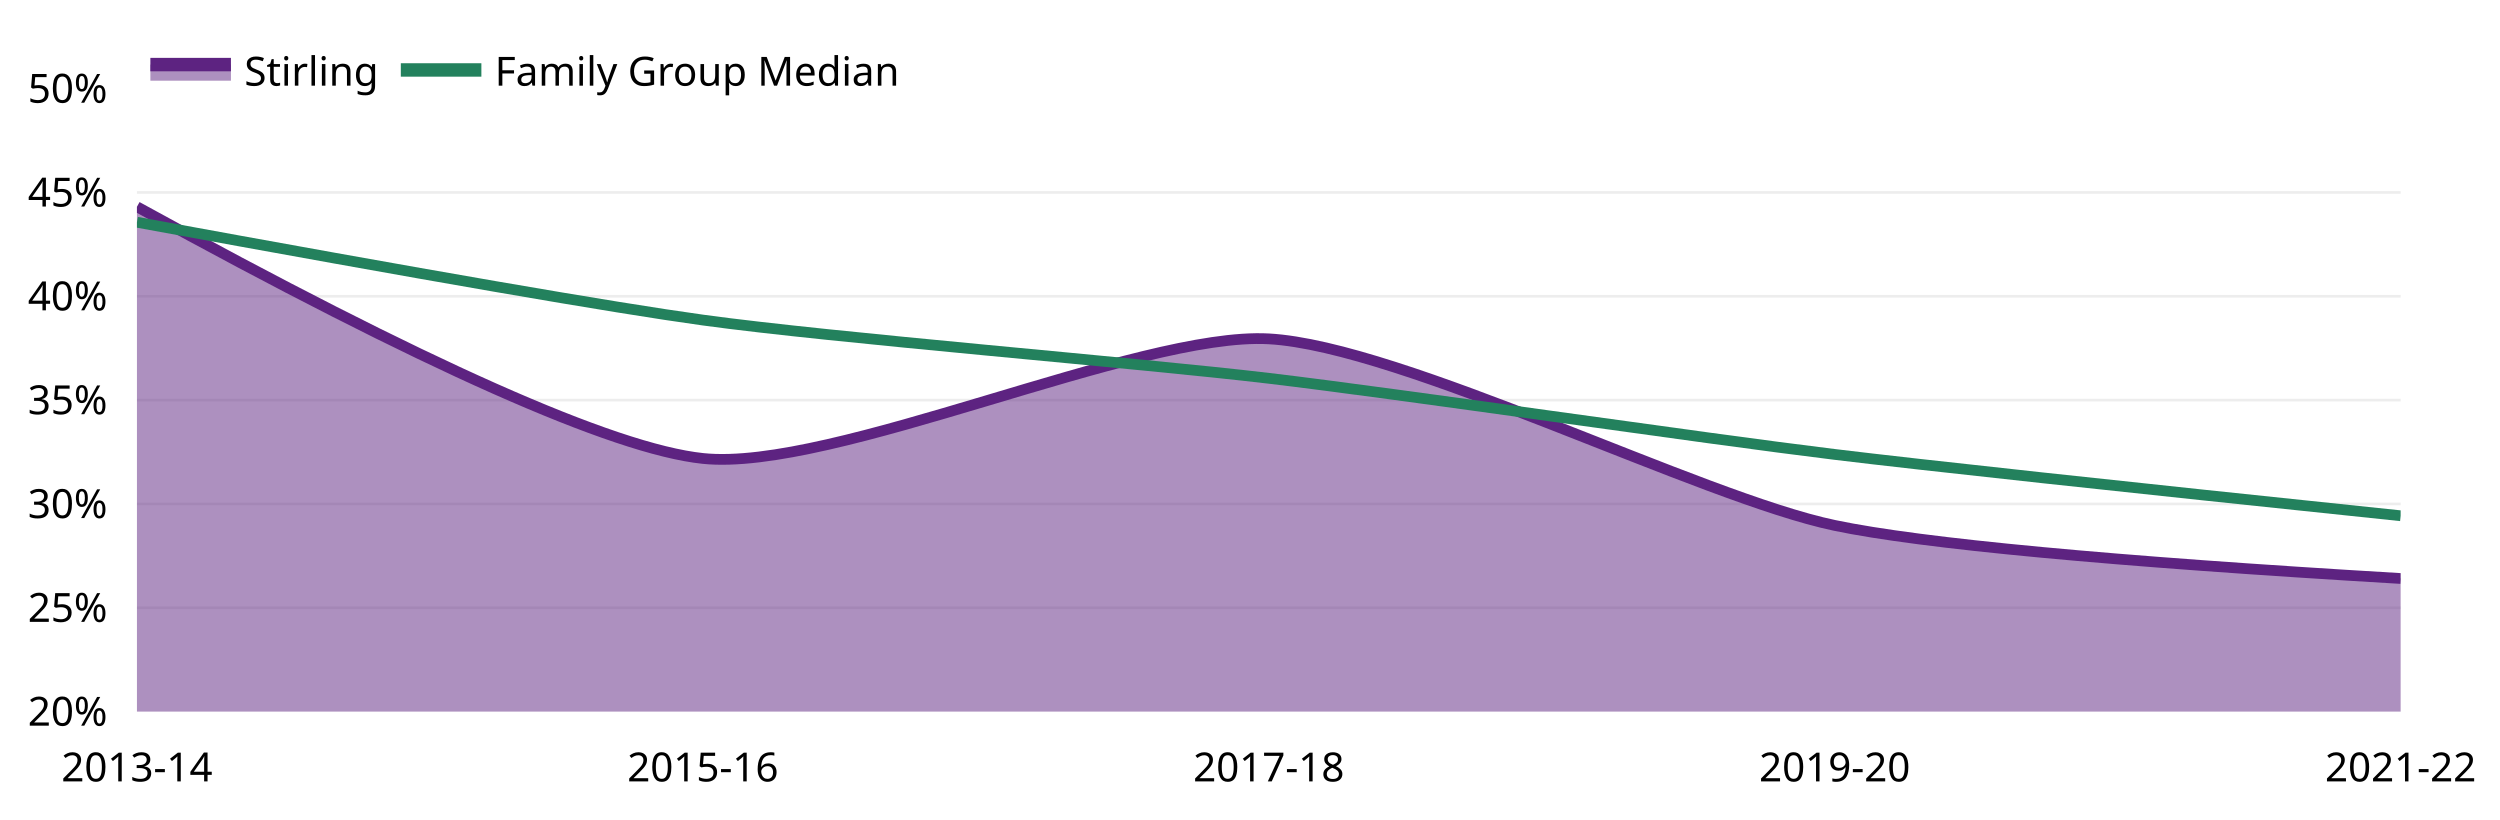
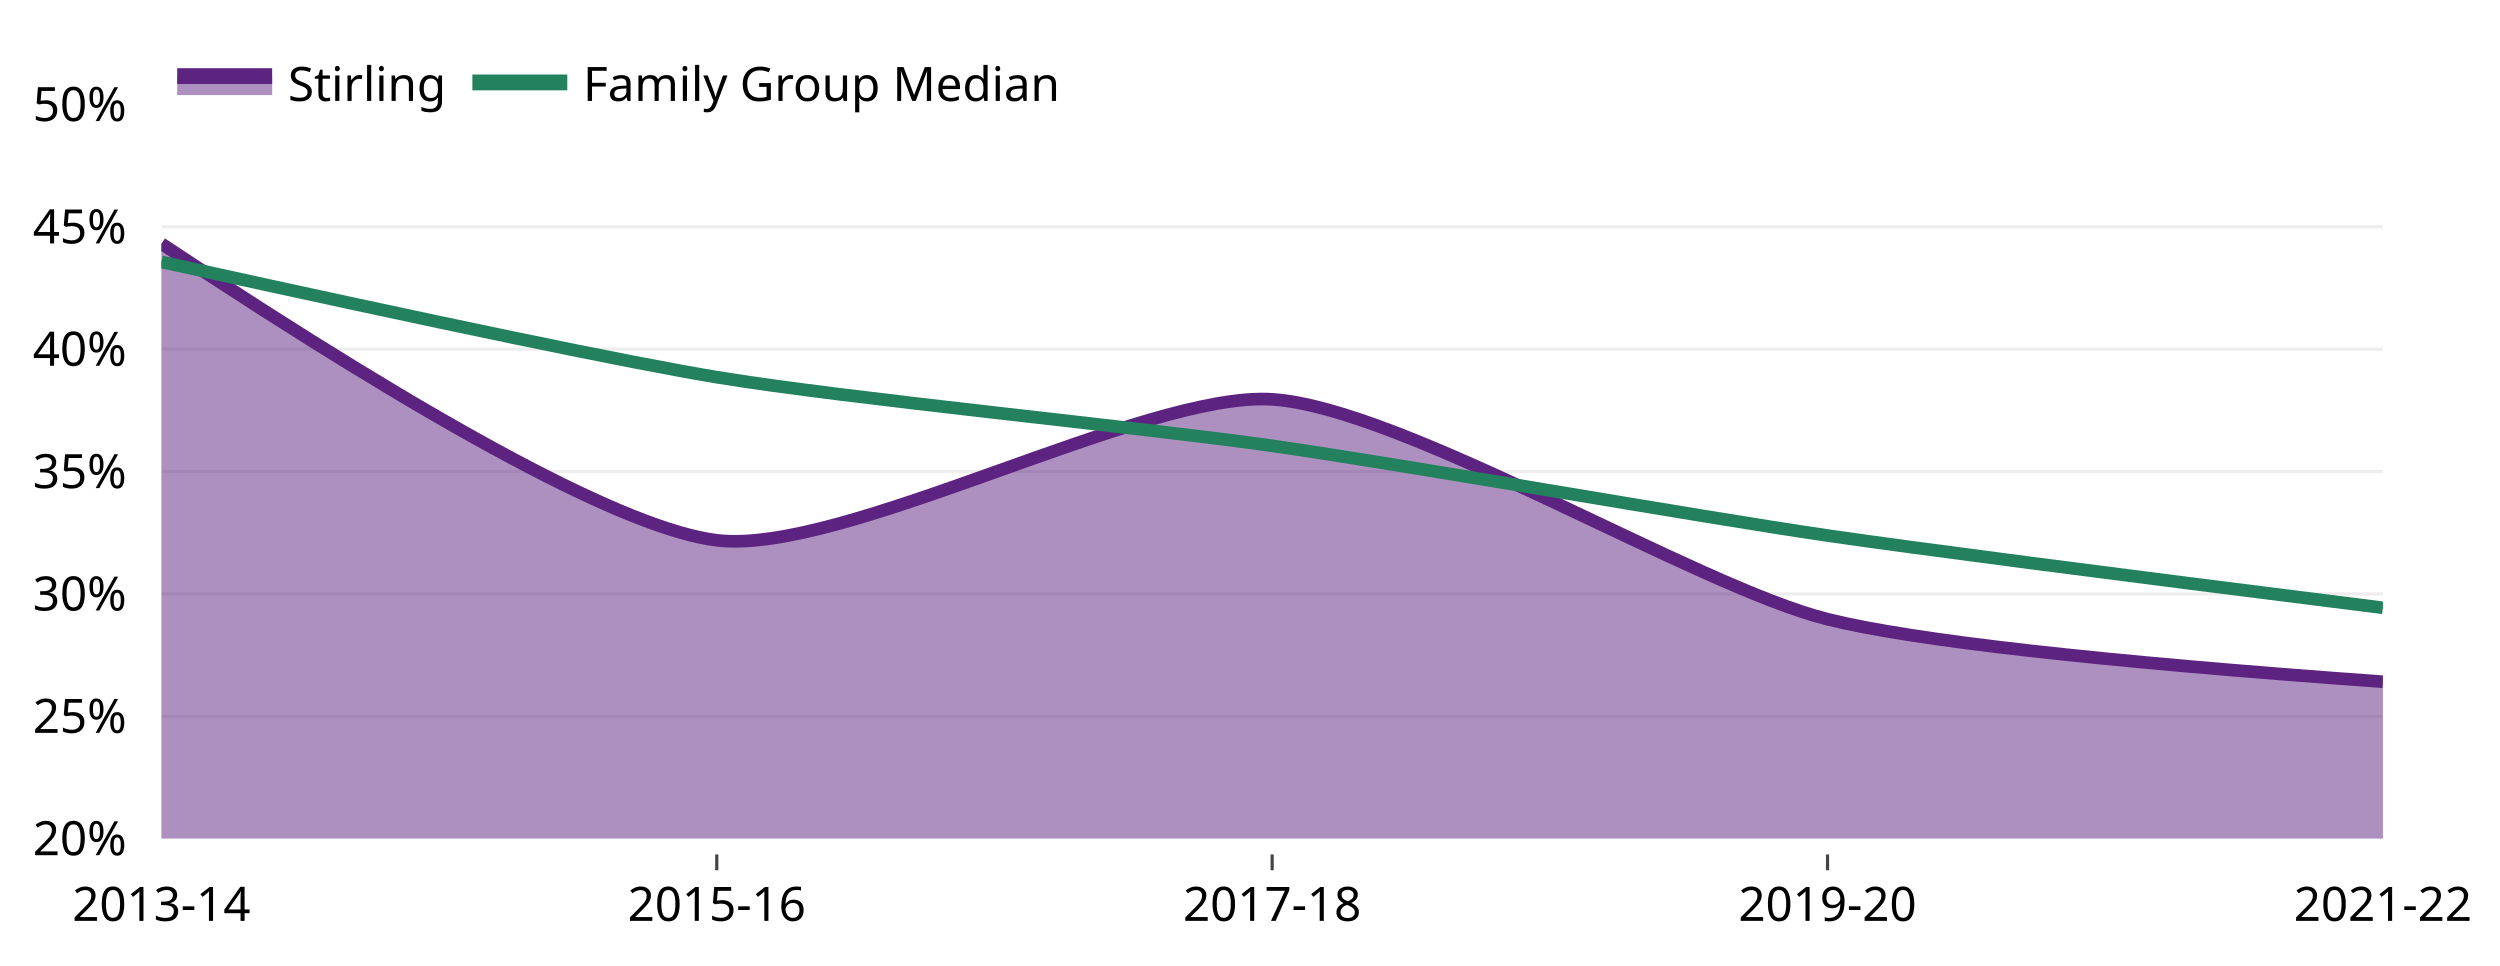
- <svg xmlns="http://www.w3.org/2000/svg" class="main-svg" width="931" height="305" style="" viewBox="0 0 931 305">
-   <rect x="0" y="0" width="931" height="305" style="fill: rgb(255, 255, 255); fill-opacity: 1;" />
-   <defs id="defs-4882b4">
+ <svg xmlns="http://www.w3.org/2000/svg" class="main-svg" width="790" height="305" style="" viewBox="0 0 790 305">
+   <rect x="0" y="0" width="790" height="305" style="fill: rgb(255, 255, 255); fill-opacity: 1;" />
+   <defs id="defs-7a58be">
    <g class="clips">
-       <clipPath id="clip4882b4xyplot" class="plotclip">
-         <rect width="843" height="232" />
+       <clipPath id="clip7a58bexyplot" class="plotclip">
+         <rect width="702" height="232" />
      </clipPath>
-       <clipPath class="axesclip" id="clip4882b4x">
-         <rect x="51" y="0" width="843" height="305" />
+       <clipPath class="axesclip" id="clip7a58bex">
+         <rect x="51" y="0" width="702" height="305" />
      </clipPath>
-       <clipPath class="axesclip" id="clip4882b4y">
-         <rect x="0" y="33" width="931" height="232" />
+       <clipPath class="axesclip" id="clip7a58bey">
+         <rect x="0" y="33" width="790" height="232" />
      </clipPath>
-       <clipPath class="axesclip" id="clip4882b4xy">
-         <rect x="51" y="33" width="843" height="232" />
+       <clipPath class="axesclip" id="clip7a58bexy">
+         <rect x="51" y="33" width="702" height="232" />
      </clipPath>
    </g>
    <g class="gradients" />
    <g class="patterns" />
  </defs>
  <g class="bglayer">
-     <rect class="bg" x="41" y="23" width="863" height="252" style="fill: rgb(0, 0, 0); fill-opacity: 0; stroke-width: 0;" />
+     <rect class="bg" x="41" y="23" width="722" height="252" style="fill: rgb(0, 0, 0); fill-opacity: 0; stroke-width: 0;" />
  </g>
  <g class="layer-below">
    <g class="imagelayer" />
    <g class="shapelayer" />
  </g>
  <g class="cartesianlayer">
    <g class="subplot xy">
      <g class="layer-subplot">
        <g class="shapelayer" />
        <g class="imagelayer" />
      </g>
      <g class="minor-gridlayer">
        <g class="x" />
        <g class="y" />
      </g>
      <g class="gridlayer">
        <g class="x">
-           <path class="xgrid crisp" transform="translate(261.75,0)" d="M0,33v232" style="stroke: rgb(255, 255, 255); stroke-opacity: 1; stroke-width: 1px;" />
-           <path class="xgrid crisp" transform="translate(472.5,0)" d="M0,33v232" style="stroke: rgb(255, 255, 255); stroke-opacity: 1; stroke-width: 1px;" />
-           <path class="xgrid crisp" transform="translate(683.25,0)" d="M0,33v232" style="stroke: rgb(255, 255, 255); stroke-opacity: 1; stroke-width: 1px;" />
+           <path class="xgrid crisp" transform="translate(226.5,0)" d="M0,33v232" style="stroke: rgb(255, 255, 255); stroke-opacity: 1; stroke-width: 1px;" />
+           <path class="xgrid crisp" transform="translate(402,0)" d="M0,33v232" style="stroke: rgb(255, 255, 255); stroke-opacity: 1; stroke-width: 1px;" />
+           <path class="xgrid crisp" transform="translate(577.5,0)" d="M0,33v232" style="stroke: rgb(255, 255, 255); stroke-opacity: 1; stroke-width: 1px;" />
        </g>
        <g class="y">
-           <path class="ygrid crisp" transform="translate(0,226.33)" d="M51,0h843" style="stroke: rgb(237, 237, 237); stroke-opacity: 1; stroke-width: 1px;" />
-           <path class="ygrid crisp" transform="translate(0,187.67)" d="M51,0h843" style="stroke: rgb(237, 237, 237); stroke-opacity: 1; stroke-width: 1px;" />
-           <path class="ygrid crisp" transform="translate(0,149)" d="M51,0h843" style="stroke: rgb(237, 237, 237); stroke-opacity: 1; stroke-width: 1px;" />
-           <path class="ygrid crisp" transform="translate(0,110.33)" d="M51,0h843" style="stroke: rgb(237, 237, 237); stroke-opacity: 1; stroke-width: 1px;" />
-           <path class="ygrid crisp" transform="translate(0,71.67)" d="M51,0h843" style="stroke: rgb(237, 237, 237); stroke-opacity: 1; stroke-width: 1px;" />
+           <path class="ygrid crisp" transform="translate(0,226.33)" d="M51,0h702" style="stroke: rgb(237, 237, 237); stroke-opacity: 1; stroke-width: 1px;" />
+           <path class="ygrid crisp" transform="translate(0,187.67)" d="M51,0h702" style="stroke: rgb(237, 237, 237); stroke-opacity: 1; stroke-width: 1px;" />
+           <path class="ygrid crisp" transform="translate(0,149)" d="M51,0h702" style="stroke: rgb(237, 237, 237); stroke-opacity: 1; stroke-width: 1px;" />
+           <path class="ygrid crisp" transform="translate(0,110.33)" d="M51,0h702" style="stroke: rgb(237, 237, 237); stroke-opacity: 1; stroke-width: 1px;" />
+           <path class="ygrid crisp" transform="translate(0,71.67)" d="M51,0h702" style="stroke: rgb(237, 237, 237); stroke-opacity: 1; stroke-width: 1px;" />
        </g>
      </g>
      <g class="zerolinelayer" />
      <path class="xlines-below" />
      <path class="ylines-below" />
      <g class="overlines-below" />
      <g class="xaxislayer-below" />
      <g class="yaxislayer-below" />
      <g class="overaxes-below" />
-       <g class="plot" transform="translate(51,33)" clip-path="url(#clip4882b4xyplot)">
+       <g class="plot" transform="translate(51,33)" clip-path="url(#clip7a58bexyplot)">
        <g class="scatterlayer mlayer">
-           <g class="trace scatter trace6640d4" style="stroke-miterlimit: 2;">
+           <g class="trace scatter trace060b8d" style="stroke-miterlimit: 2;">
            <g class="fills">
              <g>
-                 <path class="js-fill" d="M843,386.67L0,386.67L0,44Q160.71,132.45 210.75,137.73C259.11,142.83 372.69,90.5 421.5,93.19C471.05,95.92 582.48,152.27 632.25,162.67Q680.86,172.83 843,182.43" style="fill: rgb(93, 35, 129); fill-opacity: 0.5; stroke-width: 0;" />
+                 <path class="js-fill" d="M702,386.67L0,386.67L0,44Q133.54,132.63 175.5,137.73C215.53,142.6 310.47,90.58 351,93.19C392.38,95.85 484.85,152.28 526.5,162.67Q566.79,172.72 702,182.43" style="fill: rgb(93, 35, 129); fill-opacity: 0.5; stroke-width: 0;" />
              </g>
            </g>
            <g class="errorbars" />
            <g class="lines">
-               <path class="js-line" d="M0,44Q160.71,132.45 210.75,137.73C259.11,142.83 372.69,90.5 421.5,93.19C471.05,95.92 582.48,152.27 632.25,162.67Q680.86,172.83 843,182.43" style="vector-effect: none; fill: none; stroke: rgb(93, 35, 129); stroke-opacity: 1; stroke-width: 4px; opacity: 1;" />
+               <path class="js-line" d="M0,44Q133.54,132.63 175.5,137.73C215.53,142.6 310.47,90.58 351,93.19C392.38,95.85 484.85,152.28 526.5,162.67Q566.79,172.72 702,182.43" style="vector-effect: none; fill: none; stroke: rgb(93, 35, 129); stroke-opacity: 1; stroke-width: 4px; opacity: 1;" />
            </g>
            <g class="points" />
            <g class="text" />
          </g>
-           <g class="trace scatter trace1ba6d5" style="stroke-miterlimit: 2; opacity: 1;">
+           <g class="trace scatter tracef1cbf2" style="stroke-miterlimit: 2; opacity: 1;">
            <g class="fills" />
            <g class="errorbars" />
            <g class="lines">
-               <path class="js-line" d="M0,49.76Q161.46,79.4 210.75,86.19C259.81,92.95 372.37,102.05 421.5,107.88C470.72,113.72 583.04,130.25 632.25,136.23Q681.39,142.2 843,159.07" style="vector-effect: none; fill: none; stroke: rgb(35, 129, 93); stroke-opacity: 1; stroke-width: 4px; opacity: 1;" />
+               <path class="js-line" d="M0,49.76Q134.41,79.4 175.5,86.19C216.31,92.94 310.1,102.05 351,107.88C392,113.72 485.5,130.25 526.5,136.23Q567.4,142.19 702,159.07" style="vector-effect: none; fill: none; stroke: rgb(35, 129, 93); stroke-opacity: 1; stroke-width: 4px; opacity: 1;" />
            </g>
            <g class="points" />
            <g class="text" />
          </g>
        </g>
      </g>
      <g class="overplot" />
-       <path class="xlines-above crisp" d="M0,0" style="fill: none;" />
+       <path class="xlines-above crisp" d="" style="fill: none; stroke-width: 1px; stroke: rgb(0, 0, 0); stroke-opacity: 0;" />
      <path class="ylines-above crisp" d="M0,0" style="fill: none;" />
      <g class="overlines-above" />
      <g class="xaxislayer-above">
+         <path class="xtick ticks crisp" d="M0,275v-5" transform="translate(226.5,0)" style="stroke: rgb(68, 68, 68); stroke-opacity: 1; stroke-width: 1px;" />
+         <path class="xtick ticks crisp" d="M0,275v-5" transform="translate(402,0)" style="stroke: rgb(68, 68, 68); stroke-opacity: 1; stroke-width: 1px;" />
+         <path class="xtick ticks crisp" d="M0,275v-5" transform="translate(577.5,0)" style="stroke: rgb(68, 68, 68); stroke-opacity: 1; stroke-width: 1px;" />
        <g class="xtick">
          <text text-anchor="middle" x="0" y="291" transform="translate(51,0)" style="font-family: 'Segoe UI Semibold'; font-size: 15px; fill: rgb(0, 0, 0); fill-opacity: 1; white-space: pre; opacity: 1;">2013-14</text>
        </g>
        <g class="xtick">
-           <text text-anchor="middle" x="0" y="291" transform="translate(261.75,0)" style="font-family: 'Segoe UI Semibold'; font-size: 15px; fill: rgb(0, 0, 0); fill-opacity: 1; white-space: pre; opacity: 1;">2015-16</text>
+           <text text-anchor="middle" x="0" y="291" transform="translate(226.5,0)" style="font-family: 'Segoe UI Semibold'; font-size: 15px; fill: rgb(0, 0, 0); fill-opacity: 1; white-space: pre; opacity: 1;">2015-16</text>
        </g>
        <g class="xtick">
-           <text text-anchor="middle" x="0" y="291" transform="translate(472.5,0)" style="font-family: 'Segoe UI Semibold'; font-size: 15px; fill: rgb(0, 0, 0); fill-opacity: 1; white-space: pre; opacity: 1;">2017-18</text>
+           <text text-anchor="middle" x="0" y="291" transform="translate(402,0)" style="font-family: 'Segoe UI Semibold'; font-size: 15px; fill: rgb(0, 0, 0); fill-opacity: 1; white-space: pre; opacity: 1;">2017-18</text>
        </g>
        <g class="xtick">
-           <text text-anchor="middle" x="0" y="291" transform="translate(683.25,0)" style="font-family: 'Segoe UI Semibold'; font-size: 15px; fill: rgb(0, 0, 0); fill-opacity: 1; white-space: pre; opacity: 1;">2019-20</text>
+           <text text-anchor="middle" x="0" y="291" transform="translate(577.5,0)" style="font-family: 'Segoe UI Semibold'; font-size: 15px; fill: rgb(0, 0, 0); fill-opacity: 1; white-space: pre; opacity: 1;">2019-20</text>
        </g>
        <g class="xtick">
-           <text text-anchor="middle" x="0" y="291" transform="translate(894,0)" style="font-family: 'Segoe UI Semibold'; font-size: 15px; fill: rgb(0, 0, 0); fill-opacity: 1; white-space: pre; opacity: 1;">2021-22</text>
+           <text text-anchor="middle" x="0" y="291" transform="translate(753,0)" style="font-family: 'Segoe UI Semibold'; font-size: 15px; fill: rgb(0, 0, 0); fill-opacity: 1; white-space: pre; opacity: 1;">2021-22</text>
        </g>
      </g>
      <g class="yaxislayer-above">
        <g class="ytick">
          <text text-anchor="end" x="40" y="5.25" transform="translate(0,265)" style="font-family: 'Segoe UI Semibold'; font-size: 15px; fill: rgb(0, 0, 0); fill-opacity: 1; white-space: pre; opacity: 1;">20%</text>
        </g>
        <g class="ytick">
          <text text-anchor="end" x="40" y="5.25" style="font-family: 'Segoe UI Semibold'; font-size: 15px; fill: rgb(0, 0, 0); fill-opacity: 1; white-space: pre; opacity: 1;" transform="translate(0,226.33)">25%</text>
        </g>
        <g class="ytick">
          <text text-anchor="end" x="40" y="5.25" style="font-family: 'Segoe UI Semibold'; font-size: 15px; fill: rgb(0, 0, 0); fill-opacity: 1; white-space: pre; opacity: 1;" transform="translate(0,187.67)">30%</text>
        </g>
        <g class="ytick">
          <text text-anchor="end" x="40" y="5.25" style="font-family: 'Segoe UI Semibold'; font-size: 15px; fill: rgb(0, 0, 0); fill-opacity: 1; white-space: pre; opacity: 1;" transform="translate(0,149)">35%</text>
        </g>
        <g class="ytick">
          <text text-anchor="end" x="40" y="5.25" style="font-family: 'Segoe UI Semibold'; font-size: 15px; fill: rgb(0, 0, 0); fill-opacity: 1; white-space: pre; opacity: 1;" transform="translate(0,110.33)">40%</text>
        </g>
        <g class="ytick">
          <text text-anchor="end" x="40" y="5.25" style="font-family: 'Segoe UI Semibold'; font-size: 15px; fill: rgb(0, 0, 0); fill-opacity: 1; white-space: pre; opacity: 1;" transform="translate(0,71.67)">45%</text>
        </g>
        <g class="ytick">
          <text text-anchor="end" x="40" y="5.25" style="font-family: 'Segoe UI Semibold'; font-size: 15px; fill: rgb(0, 0, 0); fill-opacity: 1; white-space: pre; opacity: 1;" transform="translate(0,33)">50%</text>
        </g>
      </g>
      <g class="overaxes-above" />
    </g>
  </g>
  <g class="polarlayer" />
  <g class="smithlayer" />
  <g class="ternarylayer" />
  <g class="geolayer" />
  <g class="funnelarealayer" />
  <g class="pielayer" />
  <g class="iciclelayer" />
  <g class="treemaplayer" />
  <g class="sunburstlayer" />
  <g class="glimages" />
-   <defs id="topdefs-4882b4">
+   <defs id="topdefs-7a58be">
    <g class="clips" />
-     <clipPath id="legend4882b4">
+     <clipPath id="legend7a58be">
      <rect width="285" height="33" x="0" y="0" />
    </clipPath>
  </defs>
  <g class="layer-above">
    <g class="imagelayer" />
    <g class="shapelayer" />
  </g>
  <g class="infolayer">
    <g class="legend" pointer-events="all" transform="translate(51,9.8)">
      <rect class="bg" shape-rendering="crispEdges" width="285" height="33" x="0" y="0" style="stroke: rgb(68, 68, 68); stroke-opacity: 1; fill: rgb(0, 0, 0); fill-opacity: 0; stroke-width: 0px;" />
-       <g class="scrollbox" transform="" clip-path="url(#legend4882b4)">
+       <g class="scrollbox" transform="" clip-path="url(#legend7a58be)">
        <g class="groups">
          <g class="traces" transform="translate(0,16.25)" style="opacity: 1;">
            <text class="legendtext" text-anchor="start" x="40" y="5.85" style="font-family: 'Segoe UI Semibold'; font-size: 15px; fill: rgb(0, 0, 0); fill-opacity: 1; white-space: pre;">Stirling</text>
            <g class="layers">
              <g class="legendfill">
                <path class="js-fill" d="M5,-2h30v6h-30z" style="stroke-width: 0; fill: rgb(93, 35, 129); fill-opacity: 0.5;" />
              </g>
              <g class="legendlines">
                <path class="js-line" d="M5,-2h30" style="fill: none; stroke: rgb(93, 35, 129); stroke-opacity: 1; stroke-width: 5px;" />
              </g>
              <g class="legendsymbols">
                <g class="legendpoints" />
              </g>
            </g>
            <rect class="legendtoggle" x="0" y="-11.25" width="90.766" height="22.5" style="fill: rgb(0, 0, 0); fill-opacity: 0;" />
          </g>
          <g class="traces" transform="translate(93.26562,16.25)" style="opacity: 1;">
            <text class="legendtext" text-anchor="start" x="40" y="5.85" style="font-family: 'Segoe UI Semibold'; font-size: 15px; fill: rgb(0, 0, 0); fill-opacity: 1; white-space: pre;">Family Group Median</text>
            <g class="layers" style="opacity: 1;">
              <g class="legendfill" />
              <g class="legendlines">
                <path class="js-line" d="M5,0h30" style="fill: none; stroke: rgb(35, 129, 93); stroke-opacity: 1; stroke-width: 5px;" />
              </g>
              <g class="legendsymbols">
                <g class="legendpoints" />
              </g>
            </g>
            <rect class="legendtoggle" x="0" y="-11.25" width="188.609" height="22.5" style="fill: rgb(0, 0, 0); fill-opacity: 0;" />
          </g>
        </g>
      </g>
      <rect class="scrollbar" rx="20" ry="3" width="0" height="0" x="0" y="0" style="fill: rgb(128, 139, 164); fill-opacity: 1;" />
    </g>
    <g class="g-gtitle" />
    <g class="g-xtitle" />
    <g class="g-ytitle" />
  </g>
</svg>
